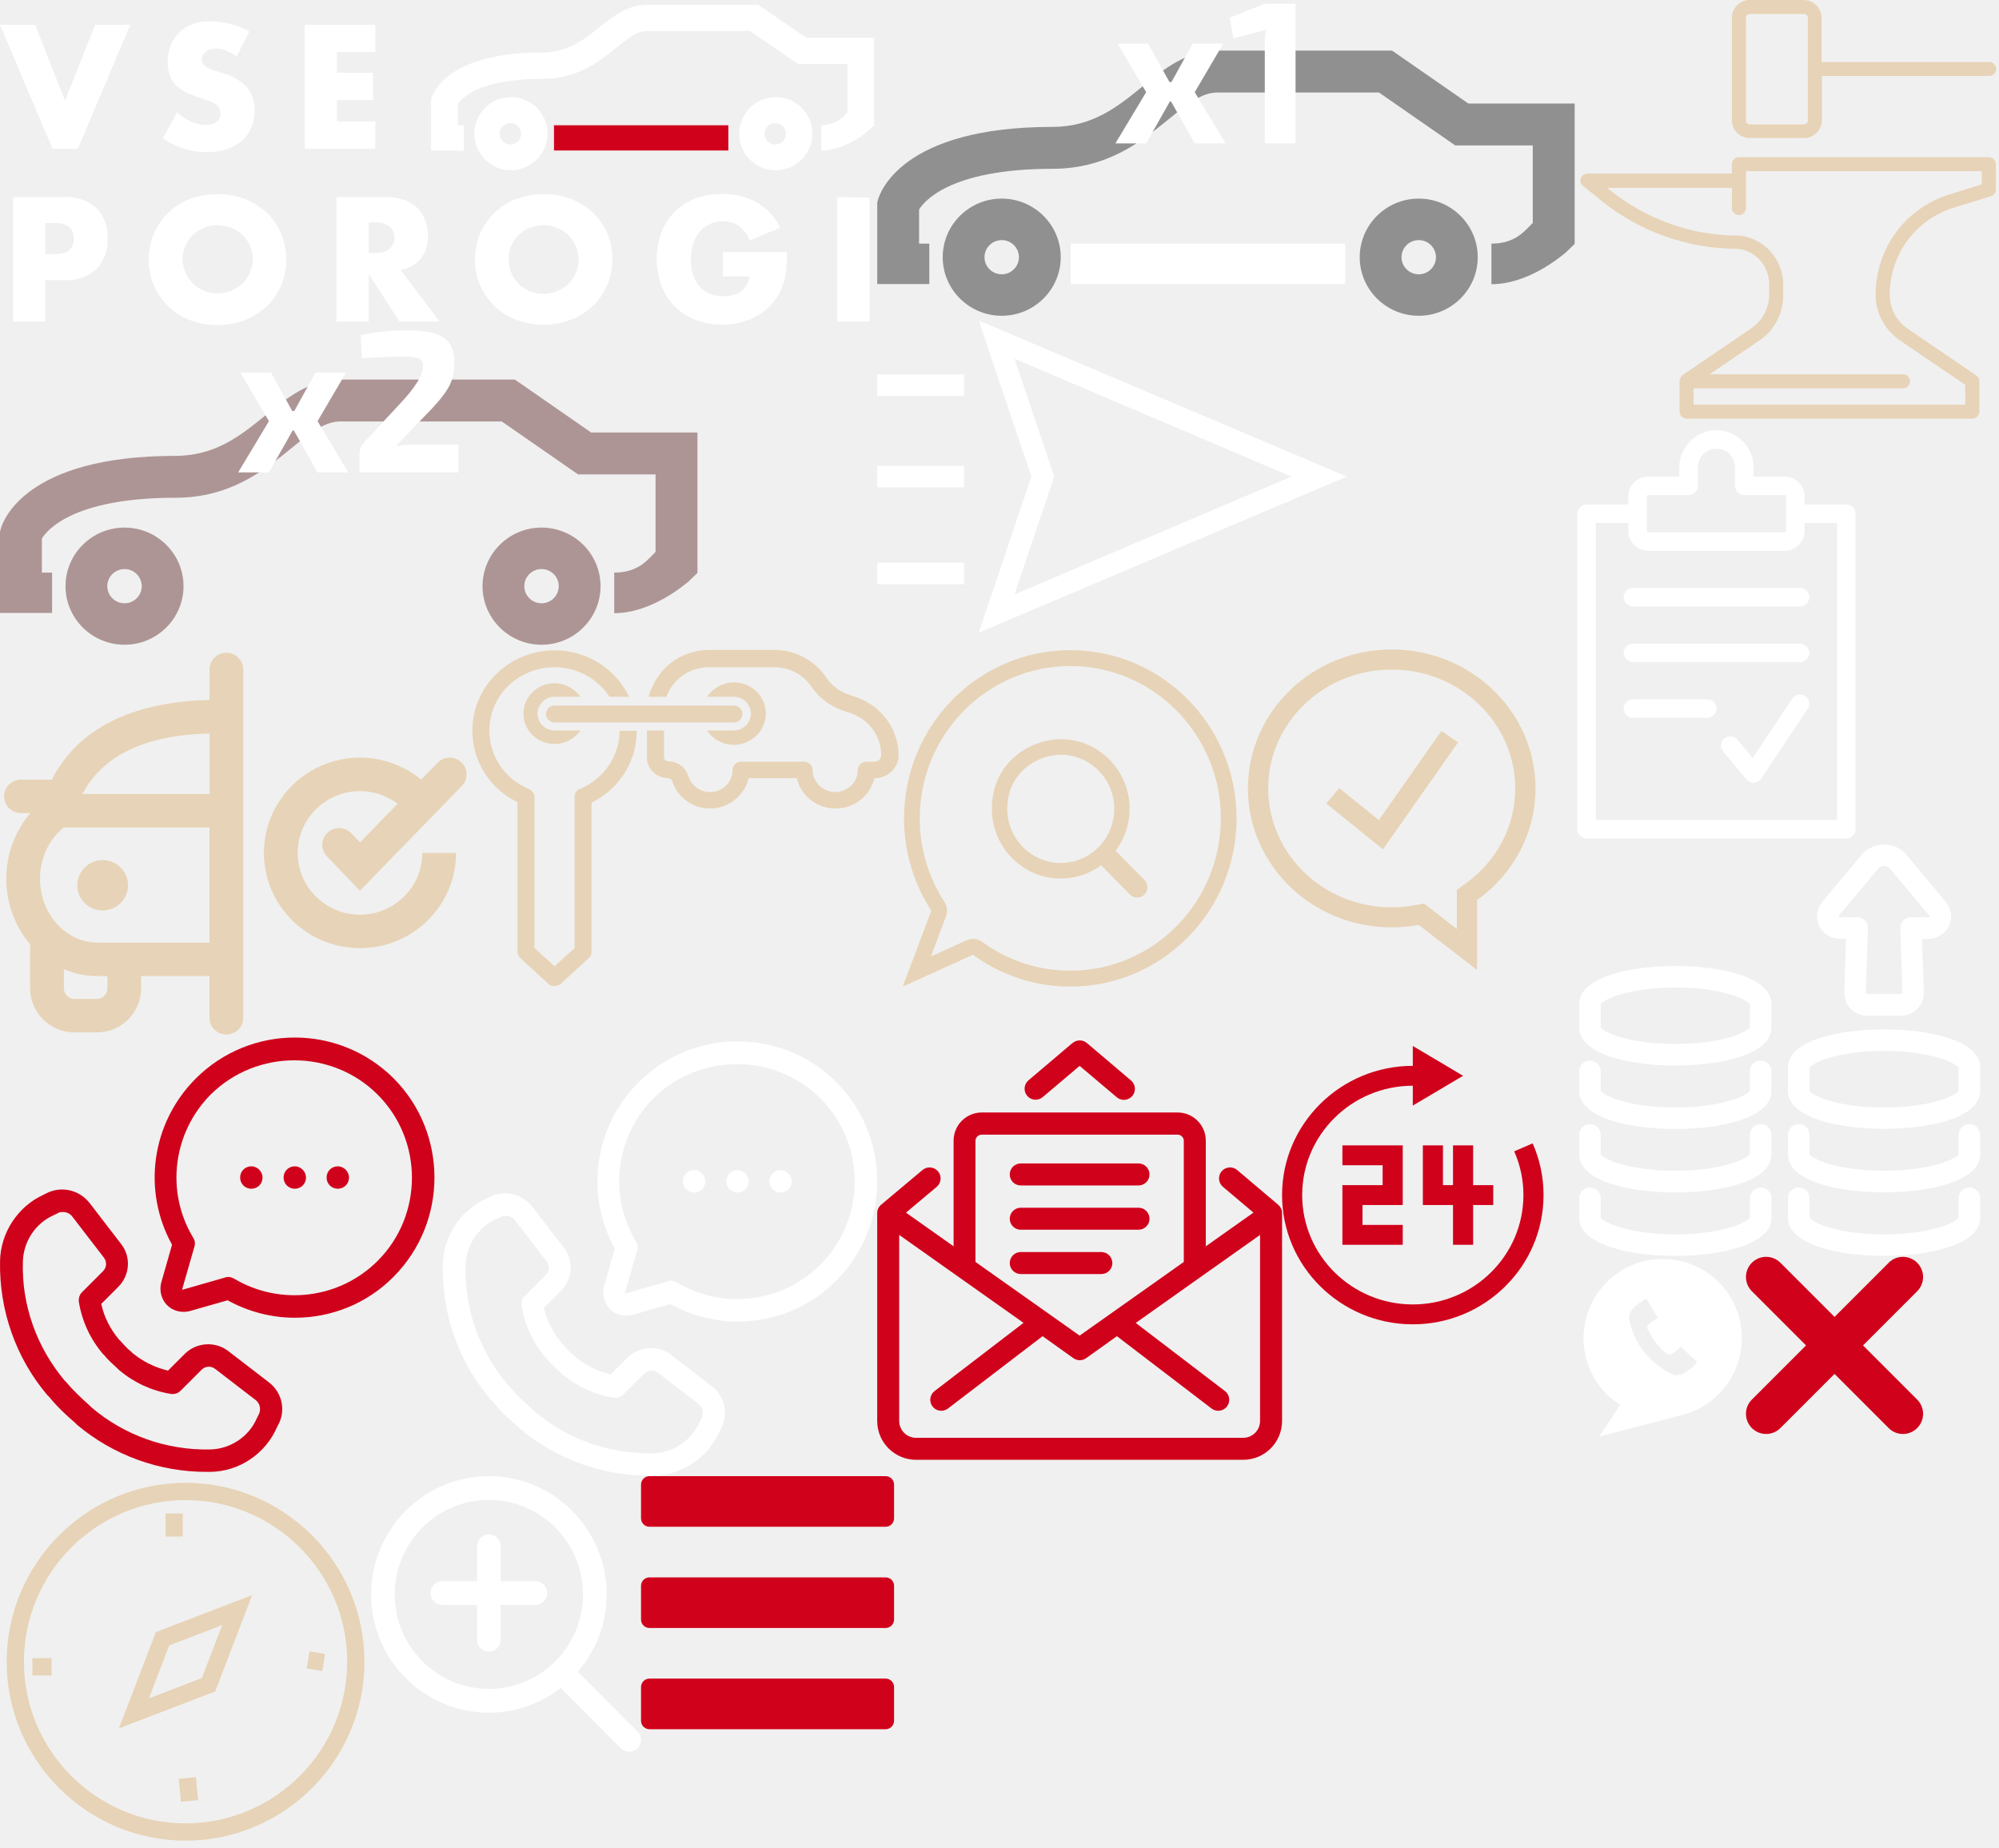
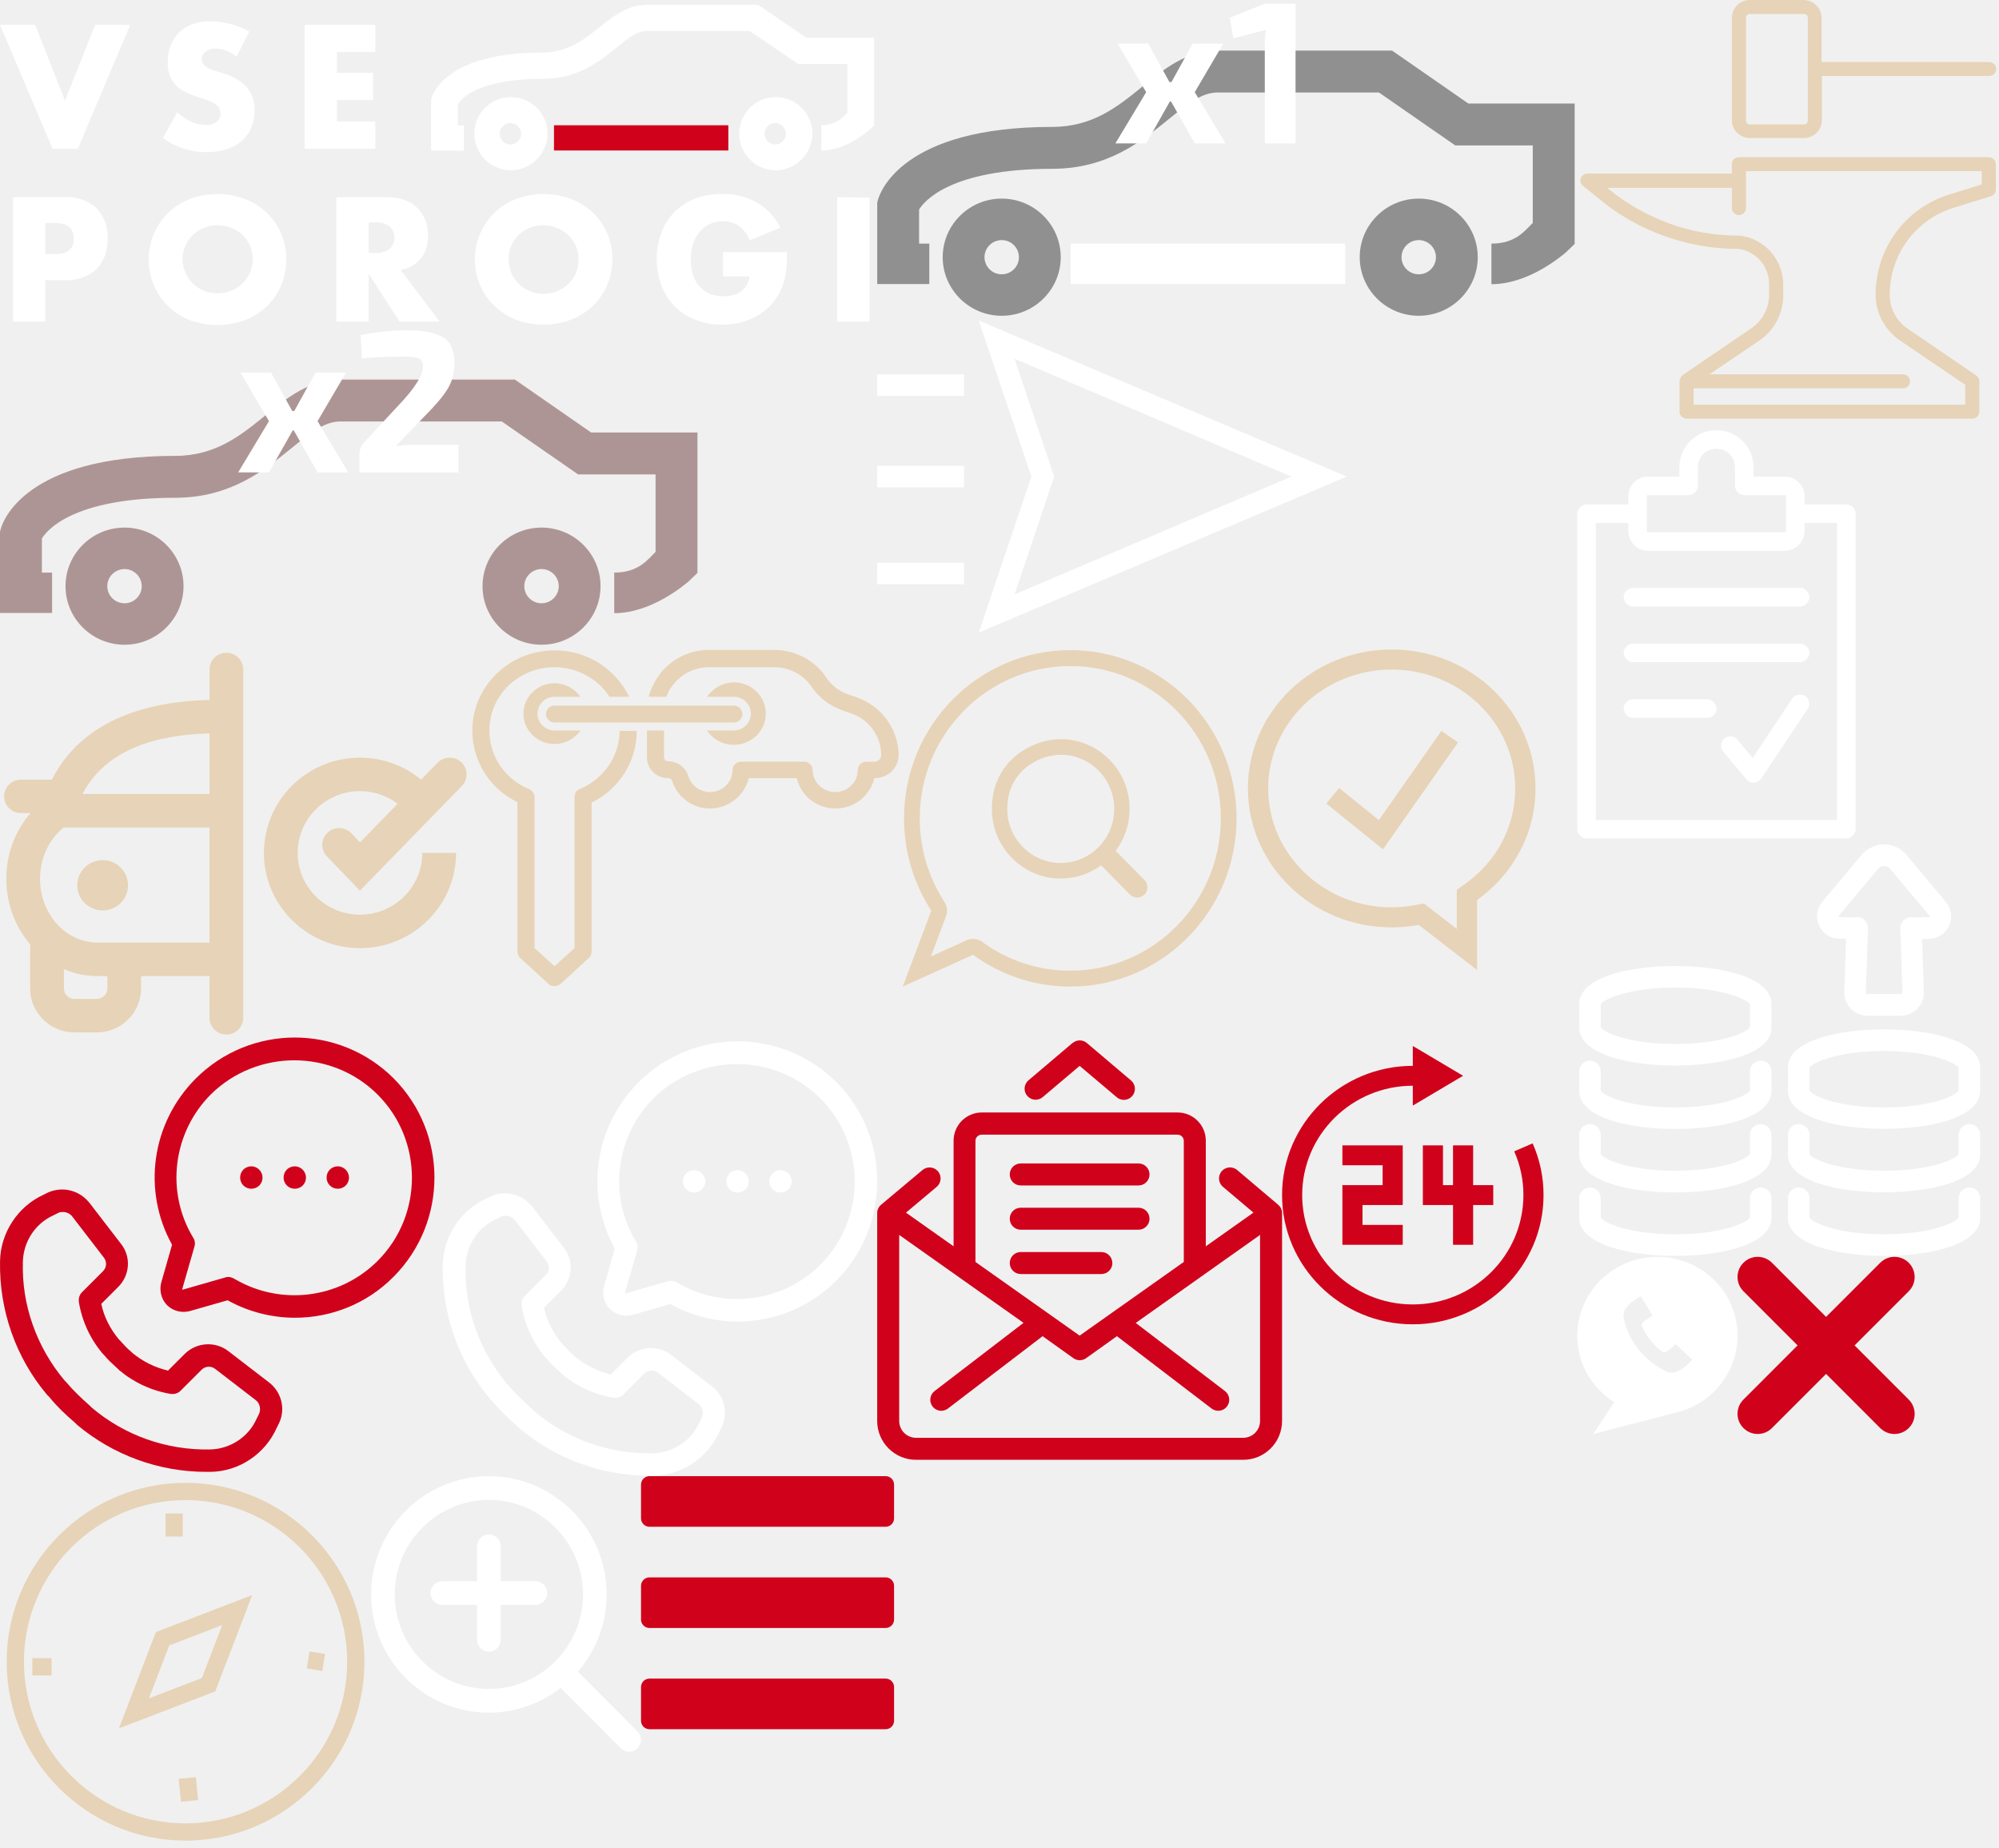
<svg xmlns="http://www.w3.org/2000/svg" width="237" height="219" viewBox="0 0 237 219">
  <svg width="36" height="38" viewBox="0 0 36 38" id="L1VzZXJzL2t1a2tvbWFoL3Byb2plY3RzL3ZzZXBvcm9naS9zcmMvbW9kdWxlcy9hZHZhbnRhZ2VzL3Nwcml0ZS1hZHYtMS5zdmc=" x="147" y="77">
    <g fill-rule="nonzero" fill="#E7D3B7">
      <path d="M18 32.944c1.093 0 2.16-.11 3.197-.3L28.124 38v-8.298c4.192-3.001 6.922-7.8 6.922-13.23C35.046 7.374 27.414 0 18 0S.954 7.374.954 16.472c0 9.097 7.632 16.472 17.046 16.472zm0-30.569c8.076 0 14.646 6.323 14.646 14.097 0 4.487-2.161 8.608-5.928 11.305l-.994.711v4.644l-3.05-2.36-.852-.658-1.063.195a15.35 15.35 0 0 1-2.759.26c-8.076 0-14.646-6.324-14.646-14.097C3.354 8.698 9.924 2.375 18 2.375z" />
      <path d="M25.862 11.01l-1.971-1.354-7.416 10.568-4.705-3.8-1.52 1.839 6.717 5.424z" />
    </g>
  </svg>
  <svg width="50" height="50" viewBox="0 0 50 50" id="L1VzZXJzL2t1a2tvbWFoL3Byb2plY3RzL3ZzZXBvcm9naS9zcmMvbW9kdWxlcy9hZHZhbnRhZ2VzL3Nwcml0ZS1hZHYtMi5zdmc=" x="187">
    <g fill-rule="nonzero" fill="#E7D3B7">
      <path d="M48.792 18.636H19.167a.832.832 0 0 0-.834.827v1.116H1.208a.854.854 0 0 0-.791.537c-.125.33 0 .702.25.909l2 1.611c2.333 1.943 4.958 3.389 7.75 4.38a25.819 25.819 0 0 0 8.666 1.488c2.084.248 3.667 2.066 3.667 4.174v1.24c0 1.61-.792 3.099-2.125 4.008L12.5 44.463l-.042.041c-.041.041-.083.041-.083.083l-.042.041c0 .041-.041.041-.041.083 0 .041-.042.041-.042.082 0 .042-.042.042-.042.083s0 .041-.041.083c0 .041 0 .041-.042.082v3.761c0 .454.375.826.833.826h33.875a.832.832 0 0 0 .834-.826v-3.595a.81.81 0 0 0-.375-.703l-8.125-5.537a4.835 4.835 0 0 1-2.125-4.008c0-4.752 3.041-8.926 7.583-10.33l4.417-1.365c.333-.124.583-.413.583-.785v-3.016a.832.832 0 0 0-.833-.827zm-.834 3.224l-3.833 1.198c-5.25 1.611-8.75 6.405-8.75 11.9 0 2.15 1.083 4.133 2.833 5.373L46 45.62v2.355H13.792v-1.942h24.833a.832.832 0 0 0 .833-.826.832.832 0 0 0-.833-.827H15.667l5.916-4.008c1.792-1.198 2.834-3.223 2.834-5.372v-1.24c0-2.975-2.209-5.496-5.167-5.826h-.083c-2.792 0-5.542-.455-8.167-1.405s-5.083-2.314-7.25-4.091l-.208-.165h14.791v2.396c0 .455.375.827.834.827a.832.832 0 0 0 .833-.827v-4.38h27.958v1.57zM20.458 16.364h6.417c1.167 0 2.125-.95 2.125-2.108V9.008h19.833a.832.832 0 0 0 .834-.826.832.832 0 0 0-.834-.827H28.958V2.107C28.958.95 28 0 26.833 0h-6.375c-1.166 0-2.125.95-2.125 2.107v12.19c0 1.116.959 2.067 2.125 2.067zM20 2.107a.46.46 0 0 1 .458-.454h6.417a.46.46 0 0 1 .458.454v12.19a.46.46 0 0 1-.458.455h-6.417a.46.46 0 0 1-.458-.454V2.108z" />
    </g>
  </svg>
  <svg width="40" height="40" viewBox="0 0 40 40" id="L1VzZXJzL2t1a2tvbWFoL3Byb2plY3RzL3ZzZXBvcm9naS9zcmMvbW9kdWxlcy9hZHZhbnRhZ2VzL3Nwcml0ZS1hZHYtMy5zdmc=" x="107" y="77">
    <g fill-rule="nonzero" fill="#E7D3B7">
      <path d="M19.893 1.959c9.844 0 17.85 8.102 17.85 18.06 0 9.958-8.007 18.06-17.85 18.06a17.574 17.574 0 0 1-10.44-3.416 1.848 1.848 0 0 0-1.849-.192L3.366 36.39l1.79-4.76a1.9 1.9 0 0 0-.184-1.703 18.136 18.136 0 0 1-2.928-9.908c0-9.959 8.006-18.06 17.849-18.06zm0-1.883C9.007.076.183 9.006.183 20.02c0 4.04 1.191 7.8 3.234 10.941L.03 39.961l8.333-3.773a19.46 19.46 0 0 0 11.53 3.773c10.885 0 19.71-8.929 19.71-19.942C39.604 9.005 30.78.076 19.894.076z" />
      <path d="M28.683 27.32l-3.41-3.45a8.318 8.318 0 0 0 1.655-4.978c0-4.556-3.662-8.262-8.165-8.262-3.39 0-8.166 2.563-8.166 8.262 0 4.556 3.663 8.262 8.166 8.262a8.119 8.119 0 0 0 4.784-1.572l3.426 3.467a1.196 1.196 0 0 0 1.71 0c.229-.23.355-.538.355-.865a1.22 1.22 0 0 0-.355-.864zm-9.92-2.01c-3.498 0-6.343-2.88-6.343-6.418 0-4.427 3.71-6.418 6.343-6.418 3.497 0 6.343 2.879 6.343 6.418s-2.846 6.417-6.343 6.417z" />
    </g>
  </svg>
  <svg width="56" height="46" viewBox="0 0 56 46" id="L1VzZXJzL2t1a2tvbWFoL3Byb2plY3RzL3ZzZXBvcm9naS9zcmMvbW9kdWxlcy9hZHZhbnRhZ2VzL3Nwcml0ZS1hZHYtNC5zdmc=" y="77">
    <g fill-rule="nonzero" fill="#E7D3B7">
      <path d="M12.17 24.968c-1.659 0-3.01 1.34-3.01 2.983 0 1.644 1.351 2.985 3.01 2.985 1.66 0 3.01-1.34 3.01-2.985 0-1.644-1.35-2.983-3.01-2.983z" />
      <path d="M26.84.385c-1.106 0-2 .888-2 1.983v3.614C15.561 6.2 9.182 9.436 6.157 15.427H2.49c-1.104 0-2 .887-2 1.982 0 1.096.896 1.983 2 1.983h1.127c-1.82 2.102-2.87 4.853-2.87 7.788 0 2.996 1.08 5.74 2.859 7.803-.016.1-.032.2-.032.305v4.897c0 2.87 2.356 5.206 5.252 5.206h2.65c2.896 0 5.251-2.336 5.251-5.206v-1.466h8.111v4.943c0 1.095.896 1.983 2 1.983 1.105 0 2-.888 2-1.983V2.368A1.99 1.99 0 0 0 26.84.385zm-2 9.561v7.185H9.781c2.38-4.58 7.432-6.991 15.057-7.185zM12.727 40.185c0 .684-.56 1.24-1.25 1.24H8.826c-.69 0-1.25-.556-1.25-1.24v-2.29a10.253 10.253 0 0 0 4.012.824h1.14v1.466zm-1.14-5.431c-.252 0-.5-.018-.748-.05-3.474-.418-6.094-3.652-6.094-7.524 0-2.429 1.046-4.654 2.807-6.084h17.285v13.658h-13.25zM51.875 13.426l-1.947 1.998a11.408 11.408 0 0 0-7.249-2.603c-6.28 0-11.389 5.065-11.389 11.292 0 6.226 5.11 11.292 11.39 11.292 6.282 0 11.39-5.066 11.39-11.292h-4c0 4.04-3.316 7.326-7.39 7.326s-7.389-3.287-7.389-7.326c0-4.042 3.315-7.327 7.389-7.327 1.64 0 3.197.544 4.464 1.5L42.69 22.86l-1.035-1.073a2.012 2.012 0 0 0-2.828-.067 1.97 1.97 0 0 0-.067 2.802l3.911 4.068 12.083-12.41a1.971 1.971 0 0 0-.05-2.804 2.011 2.011 0 0 0-2.829.05z" />
    </g>
  </svg>
  <svg width="51" height="40" viewBox="0 0 51 40" id="L1VzZXJzL2t1a2tvbWFoL3Byb2plY3RzL3ZzZXBvcm9naS9zcmMvbW9kdWxlcy9hZHZhbnRhZ2VzL3Nwcml0ZS1hZHYtNS5zdmc=" x="56" y="77">
    <g fill-rule="nonzero" fill="#E7D3B7">
      <path d="M9.746 4c-2.02 0-3.687 1.6-3.687 3.6s1.667 3.6 3.687 3.6c1.262 0 2.423-.65 3.08-1.6h-3.08c-1.111 0-2.02-.9-2.02-2s.909-2 2.02-2h3.08c-.707-.95-1.818-1.6-3.08-1.6zM31.004 11.3c2.07 0 3.787-1.65 3.787-3.7 0-2.05-1.666-3.7-3.787-3.7-1.313 0-2.474.7-3.181 1.7h3.181c1.11 0 2.02.9 2.02 2s-.91 2-2.02 2h-3.181a3.806 3.806 0 0 0 3.181 1.7z" />
      <path d="M12.725 16.55c-.404.15-.606.5-.606.95v17.9l-2.373 2.15-2.374-2.15V17.5c0-.1 0-.2-.05-.3 0-.1-.05-.15-.101-.2-.101-.15-.202-.3-.354-.35-.05-.05-.1-.05-.151-.1-2.878-1.2-4.696-3.9-4.696-6.95 0-4.15 3.433-7.5 7.726-7.5 2.726 0 5.15 1.4 6.513 3.5h2.323C17.017 2.35 13.684.1 9.746.1 4.393.1 0 4.35 0 9.6c0 3.65 2.07 6.9 5.352 8.5v17.7c0 .3.101.55.303.75l3.384 3.1c.202.2.454.25.707.25.252 0 .504-.1.706-.25l3.384-3.1c.202-.2.303-.45.303-.75V18.15c3.282-1.6 5.352-4.9 5.352-8.5h-2.02c-.05 3-1.868 5.7-4.746 6.9zM45.496 5.65l-.858-.3a5.07 5.07 0 0 1-2.626-1.95l-.202-.3C40.447 1.2 38.174.05 35.8.05h-7.726c-2.12 0-4.14.9-5.554 2.5a8.112 8.112 0 0 0-1.616 3.05h2.12c.203-.65.556-1.2 1.01-1.7 1.01-1.15 2.475-1.8 4.04-1.8h7.726c1.717 0 3.333.8 4.343 2.2l.202.3c.908 1.25 2.17 2.15 3.635 2.65l.859.3a5.23 5.23 0 0 1 3.635 5c0 .4-.353.75-.808.75h-.96c-.555 0-1.009.45-1.009 1 0 1.45-1.212 2.6-2.676 2.6-1.465 0-2.676-1.2-2.676-2.6 0-.55-.455-1-1.01-1h-7.474c-.555 0-1.01.45-1.01 1 0 1.45-1.211 2.6-2.676 2.6a2.693 2.693 0 0 1-2.575-1.9 2.497 2.497 0 0 0-2.373-1.75c-.253 0-.505-.2-.505-.45V9.6h-2.02v3.2c0 1.35 1.11 2.45 2.525 2.45.202 0 .404.15.454.3a4.707 4.707 0 0 0 4.494 3.3c2.222 0 4.09-1.55 4.595-3.6h5.706c.455 2.05 2.323 3.6 4.595 3.6 2.273 0 4.09-1.55 4.595-3.6h.05c1.566 0 2.829-1.25 2.829-2.75-.051-3.1-2.07-5.85-5.05-6.85z" />
      <path d="M31.004 8.65H9.746c-.556 0-1.01-.45-1.01-1s.454-1 1.01-1h21.258c.555 0 1.01.45 1.01 1s-.455 1-1.01 1z" />
    </g>
  </svg>
  <svg width="44" height="44" viewBox="0 0 44 44" id="L1VzZXJzL2t1a2tvbWFoL3Byb2plY3RzL3ZzZXBvcm9naS9zcmMvbW9kdWxlcy9hZHZhbnRhZ2VzL3Nwcml0ZS1hZHYtNi5zdmc=" y="175">
    <g fill-rule="nonzero" fill="#E7D3B7">
      <path d="M22 .793C10.307.793.793 10.306.793 22c0 11.693 9.514 21.207 21.207 21.207 11.693 0 21.207-9.514 21.207-21.207C43.207 10.306 33.693.793 22 .793zm0 40.37C11.434 41.163 2.837 32.566 2.837 22 2.837 11.435 11.433 2.838 22 2.838S41.162 11.435 41.162 22c0 10.566-8.596 19.163-19.162 19.163z" />
      <path d="M14.101 29.899l11.417-4.382L29.9 14.1l-11.417 4.383-4.382 11.416zm12.245-12.246l-2.41 6.281-6.281 2.41 2.412-6.279 6.279-2.412zM19.625 4.425h2.044v2.727h-2.044zM21.457 38.604l-.273-2.72 2.034-.205.273 2.72zM36.372 22.8l.323-2.021 1.843.295-.324 2.02zM3.837 21.577h2.272v2.045H3.837z" />
    </g>
  </svg>
  <svg viewBox="0 -1 31 34" width="31" height="34" id="L1VzZXJzL2t1a2tvbWFoL3Byb2plY3RzL3ZzZXBvcm9naS9zcmMvc3ByaXRlcy9zcHJpdGUtMjQuc3Zn" x="152" y="123">
    <g fill="#D0011B" fill-rule="nonzero">
      <path d="M7.154 11.786v2.357h4.77V16.5h-4.77v7.071h7.154v-2.357h-4.77v-2.357h4.77v-7.071zM22.654 16.5v-4.714h-2.385V16.5h-1.192v-4.714h-2.385v7.071h3.577v4.714h2.385v-4.714h2.384V16.5z" />
      <path d="M29.709 11.549l-2.185.944a12.743 12.743 0 0 1 1.091 5.186c0 7.148-5.884 12.964-13.115 12.964S2.385 24.827 2.385 17.679c0-7.148 5.884-12.965 13.115-12.965v2.357l5.962-3.535L15.5 0v2.357C6.954 2.357 0 9.231 0 17.68S6.954 33 15.5 33C24.048 33 31 26.127 31 17.679a15.03 15.03 0 0 0-1.291-6.13z" />
    </g>
  </svg>
  <svg width="52" height="52" viewBox="0 0 52 52" id="L1VzZXJzL2t1a2tvbWFoL3Byb2plY3RzL3ZzZXBvcm9naS9zcmMvc3ByaXRlcy9zcHJpdGUtY2FsbC5zdmc=" y="123">
    <path d="M31.87 40.868l-4.833-3.717c-1.54-1.169-3.718-1.01-5.098.318l-2.019 2.018a10.376 10.376 0 0 1-4.195-2.07l-.16-.16c-.478-.372-.902-.85-1.327-1.328l-.16-.16c-1.009-1.22-1.752-2.655-2.071-4.195l2.018-2.018c1.381-1.381 1.54-3.559.319-5.099l-3.718-4.833c-1.168-1.487-3.133-2.018-4.886-1.274l-.531.265C2.129 19.996.057 23.13.004 26.53c-.106 5.789 1.859 11.418 5.577 15.826l.265.266c.903 1.115 1.965 2.124 3.027 3.027l.266.266a23.824 23.824 0 0 0 15.349 5.576h.478c3.399-.053 6.48-2.124 7.86-5.258l.266-.53c.796-1.7.265-3.718-1.222-4.834zm-1.168 3.771l-.266.531c-.956 2.178-3.133 3.612-5.523 3.665-5.152.106-10.144-1.647-14.074-4.993l-.266-.265c-.956-.85-1.912-1.753-2.709-2.709l-.212-.212c-3.293-3.93-5.099-8.923-4.94-14.074.054-2.39 1.488-4.568 3.665-5.524l.531-.265c.16-.107.372-.107.585-.107.425 0 .85.213 1.115.585l3.718 4.833a1.214 1.214 0 0 1-.107 1.593l-2.496 2.496c-.318.319-.425.744-.372 1.169a12.656 12.656 0 0 0 2.815 6.107l.16.16c.478.584 1.062 1.115 1.646 1.646l.16.16a12.656 12.656 0 0 0 6.107 2.814c.425.053.85-.053 1.168-.372l2.497-2.496a1.214 1.214 0 0 1 1.593-.106l4.833 3.718c.478.371.637 1.062.372 1.646zM46.688 4.86c-6.48-6.479-16.995-6.479-23.475 0-5.258 5.258-6.373 13.278-2.815 19.704l-1.274 4.462c-.266.956 0 2.018.69 2.708.69.69 1.753.956 2.709.69l4.461-1.274a16.508 16.508 0 0 0 7.967 2.071c4.302 0 8.55-1.646 11.737-4.886 6.426-6.48 6.426-16.995 0-23.474zm-1.912 21.616C40.262 30.99 33.251 31.84 27.781 28.6c-.213-.106-.425-.213-.69-.213-.107 0-.266 0-.372.054l-4.993 1.433h-.106c-.053-.053-.053-.053 0-.106l1.434-4.992a1.251 1.251 0 0 0-.16-1.062c-3.292-5.47-2.39-12.481 2.125-16.996 5.47-5.364 14.34-5.364 19.757.054 5.417 5.417 5.417 14.286 0 19.703zm-8.498-9.878c0 .743-.584 1.328-1.327 1.328a1.315 1.315 0 0 1-1.328-1.328c0-.744.584-1.328 1.328-1.328.743 0 1.327.638 1.327 1.328zm-5.151 0c0 .743-.585 1.328-1.328 1.328a1.315 1.315 0 0 1-1.328-1.328c0-.744.584-1.328 1.328-1.328.743 0 1.328.638 1.328 1.328zm10.25 0c0 .743-.584 1.328-1.328 1.328a1.315 1.315 0 0 1-1.328-1.328c0-.744.585-1.328 1.328-1.328.744 0 1.328.638 1.328 1.328z" fill-rule="nonzero" fill="#D0011B" />
  </svg>
  <svg width="83" height="38" viewBox="0 0 83 38" id="L1VzZXJzL2t1a2tvbWFoL3Byb2plY3RzL3ZzZXBvcm9naS9zcmMvc3ByaXRlcy9zcHJpdGUtY2FyLXgxLnN2Zw==" x="104">
    <g fill="none" fill-rule="evenodd">
      <path d="M0 33.67v-9.642l.085-.318c.24-.887 2.858-8.665 20.675-8.665 4.802 0 7.786-2.427 10.672-4.774C34.014 8.171 36.684 6 40.33 6h20.715l9.046 6.276h12.6v16.64l-1.067 1.029c-.448.359-4.364 3.747-8.802 3.747v-4.811c2.933 0 4-1.597 4.901-2.448v-9.19h-9.185l-9.047-6.276h-19.16c-1.881 0-3.595 1.393-5.765 3.157-3.225 2.624-7.239 5.888-13.806 5.888-12.247 0-15.282 3.966-15.793 4.83v4.039h1.21v4.789H0z" fill="#000" fill-rule="nonzero" opacity=".4" />
      <path d="M14.763 37.435c-3.857 0-6.996-3.115-6.996-6.944 0-3.83 3.138-6.946 6.996-6.946 3.858 0 6.996 3.116 6.996 6.946 0 3.829-3.138 6.944-6.996 6.944zm0-8.97c-1.126 0-2.042.91-2.042 2.027s.915 2.026 2.042 2.026a2.036 2.036 0 0 0 2.042-2.026 2.037 2.037 0 0 0-2.042-2.028zM64.203 37.435c-3.857 0-6.995-3.115-6.995-6.944 0-3.83 3.138-6.946 6.995-6.946 3.858 0 6.997 3.115 6.997 6.946-.001 3.829-3.14 6.944-6.997 6.944zm0-8.97c-1.126 0-2.041.91-2.041 2.027s.915 2.026 2.04 2.026a2.037 2.037 0 0 0 2.044-2.026 2.038 2.038 0 0 0-2.043-2.028z" fill="#000" fill-rule="nonzero" opacity=".4" />
      <path fill="#FFF" fill-rule="nonzero" d="M22.94 28.881h32.543v4.789H22.94z" />
      <path d="M34.84 12.032h-.144L31.888 17H28.24l3.648-6.072-3.384-5.76h3.624l2.52 4.56h.24l2.52-4.56h3.624l-3.384 5.76L41.296 17h-3.648l-2.808-4.968zM49.6 17h-3.648V5.336c0-.704.048-1.304.144-1.8l-3.864 1.008-.432-2.448L45.952.44H49.6V17z" fill="#FFF" />
    </g>
  </svg>
  <svg width="83" height="38" viewBox="0 0 83 38" id="L1VzZXJzL2t1a2tvbWFoL3Byb2plY3RzL3ZzZXBvcm9naS9zcmMvc3ByaXRlcy9zcHJpdGUtY2FyLXgyLnN2Zw==" y="39">
    <g fill="none" fill-rule="evenodd">
      <path d="M0 33.67v-9.642l.085-.318c.24-.887 2.858-8.665 20.675-8.665 4.802 0 7.786-2.427 10.672-4.774C34.014 8.171 36.684 6 40.33 6h20.715l9.046 6.276h12.6v16.64l-1.067 1.029c-.448.359-4.364 3.747-8.802 3.747v-4.811c2.933 0 4-1.597 4.901-2.448v-9.19h-9.185l-9.047-6.276h-19.16c-1.881 0-3.595 1.393-5.765 3.157-3.225 2.624-7.239 5.888-13.806 5.888-12.247 0-15.282 3.966-15.793 4.83v4.039h1.21v4.789" fill="#4B0D0D" fill-rule="nonzero" opacity=".4" />
      <path d="M14.763 37.435c-3.857 0-6.996-3.115-6.996-6.944 0-3.83 3.138-6.946 6.996-6.946 3.858 0 6.996 3.116 6.996 6.946 0 3.829-3.138 6.944-6.996 6.944zm0-8.97c-1.126 0-2.042.91-2.042 2.027s.915 2.026 2.042 2.026a2.036 2.036 0 0 0 2.042-2.026 2.037 2.037 0 0 0-2.042-2.028zM64.203 37.435c-3.857 0-6.995-3.115-6.995-6.944 0-3.83 3.138-6.946 6.995-6.946 3.858 0 6.997 3.115 6.997 6.946-.001 3.829-3.14 6.944-6.997 6.944zm0-8.97c-1.126 0-2.041.91-2.041 2.027s.915 2.026 2.04 2.026a2.037 2.037 0 0 0 2.044-2.026 2.038 2.038 0 0 0-2.043-2.028z" fill="#4B0D0D" fill-rule="nonzero" opacity=".4" />
      <path d="M34.84 12.032h-.144L31.888 17H28.24l3.648-6.072-3.384-5.76h3.624l2.52 4.56h.24l2.52-4.56h3.624l-3.384 5.76L41.296 17h-3.648l-2.808-4.968zm8.064-8.544L42.76.728a27.416 27.416 0 0 1 5.568-.576c1.856 0 3.244.272 4.164.816.92.544 1.38 1.552 1.38 3.024 0 .992-.18 1.868-.54 2.628-.36.76-1.076 1.708-2.148 2.844l-4.248 4.416c.608-.112 1.424-.168 2.448-.168h4.968V17H42.616v-2.04c0-.624.176-1.12.528-1.488L47.2 9.104c1.984-2.064 2.968-3.64 2.952-4.728-.016-.464-.192-.764-.528-.9s-.912-.204-1.728-.204c-1.696 0-3.36.072-4.992.216z" fill="#FFF" />
    </g>
  </svg>
-   <svg width="21" height="21" viewBox="0 0 21 21" id="L1VzZXJzL2t1a2tvbWFoL3Byb2plY3RzL3ZzZXBvcm9naS9zcmMvc3ByaXRlcy9zcHJpdGUtY2xvc2UtbWVudS5zdmc=" x="207" y="149">
+   <svg width="21" height="21" viewBox="0 0 21 21" id="L1VzZXJzL2t1a2tvbWFoL3Byb2plY3RzL3ZzZXBvcm9naS9zcmMvc3ByaXRlcy9zcHJpdGUtY2xvc2UtbWVudS5zdmc=" x="206" y="149">
    <path d="M10.5 7.12L4.08.7A2.388 2.388 0 0 0 .702.7 2.383 2.383 0 0 0 .7 4.078l6.42 6.422-6.42 6.422A2.383 2.383 0 0 0 .703 20.3a2.388 2.388 0 0 0 3.376.001L10.5 13.88l6.42 6.422a2.388 2.388 0 0 0 3.377-.001c.94-.94.934-2.446.002-3.378l-6.42-6.422 6.42-6.422A2.383 2.383 0 0 0 20.297.7 2.388 2.388 0 0 0 16.921.7L10.5 7.12z" fill="#D0011B" fill-rule="evenodd" />
  </svg>
  <svg width="52" height="52" viewBox="0 0 52 52" id="L1VzZXJzL2t1a2tvbWFoL3Byb2plY3RzL3ZzZXBvcm9naS9zcmMvc3ByaXRlcy9zcHJpdGUtZGVsaXZlcnktMS5zdmc=" x="52" y="123">
    <path d="M32.363 41.318l-4.834-3.717c-1.54-1.169-3.717-1.01-5.098.318l-2.018 2.018a10.376 10.376 0 0 1-4.196-2.07l-.16-.16c-.477-.372-.902-.85-1.327-1.328l-.16-.16c-1.009-1.22-1.752-2.655-2.07-4.195l2.017-2.018c1.381-1.381 1.54-3.559.32-5.099l-3.719-4.833C9.95 18.587 7.985 18.056 6.232 18.8l-.53.265C2.62 20.446.548 23.58.495 26.98c-.106 5.789 1.86 11.418 5.577 15.826l.266.266c.902 1.115 1.965 2.124 3.027 3.027l.265.266a23.824 23.824 0 0 0 15.35 5.576h.477c3.4-.053 6.48-2.124 7.86-5.258l.266-.53c.797-1.7.266-3.718-1.221-4.834zm-1.169 3.771l-.265.531c-.956 2.178-3.134 3.612-5.524 3.665-5.152.106-10.144-1.647-14.074-4.993l-.266-.265c-.956-.85-1.912-1.753-2.708-2.709l-.213-.212c-3.293-3.93-5.098-8.923-4.939-14.074.053-2.39 1.487-4.568 3.665-5.524l.53-.265c.16-.107.372-.107.585-.107.425 0 .85.213 1.115.585l3.718 4.833a1.214 1.214 0 0 1-.106 1.593l-2.496 2.496c-.32.319-.425.744-.372 1.169a12.656 12.656 0 0 0 2.815 6.107l.159.16c.478.584 1.062 1.115 1.646 1.646l.16.16a12.656 12.656 0 0 0 6.107 2.814c.425.053.85-.053 1.169-.372l2.496-2.496a1.214 1.214 0 0 1 1.593-.106l4.833 3.718c.478.371.638 1.062.372 1.646zM47.18 5.31c-6.48-6.479-16.995-6.479-23.474 0-5.258 5.258-6.374 13.278-2.815 19.704l-1.275 4.462c-.265.956 0 2.018.69 2.708.69.69 1.753.956 2.71.69l4.46-1.274a16.508 16.508 0 0 0 7.967 2.071c4.302 0 8.55-1.646 11.737-4.886 6.427-6.48 6.427-16.995 0-23.474zm-1.912 21.616c-4.514 4.515-11.525 5.365-16.995 2.125-.212-.106-.425-.213-.69-.213-.107 0-.266 0-.372.054l-4.993 1.433h-.106c-.053-.053-.053-.053 0-.106l1.434-4.992a1.251 1.251 0 0 0-.16-1.062c-3.292-5.47-2.39-12.481 2.125-16.996 5.47-5.364 14.34-5.364 19.757.054 5.418 5.417 5.418 14.286 0 19.703zm-8.497-9.878c0 .743-.585 1.328-1.328 1.328a1.315 1.315 0 0 1-1.328-1.328c0-.744.584-1.328 1.328-1.328.743 0 1.328.638 1.328 1.328zm-5.152 0c0 .743-.584 1.328-1.328 1.328a1.315 1.315 0 0 1-1.328-1.328c0-.744.585-1.328 1.328-1.328.744 0 1.328.638 1.328 1.328zm10.25 0c0 .743-.584 1.328-1.328 1.328a1.315 1.315 0 0 1-1.327-1.328c0-.744.584-1.328 1.327-1.328.744 0 1.328.638 1.328 1.328z" fill-rule="nonzero" fill="#FFF" />
  </svg>
  <svg width="56" height="37" viewBox="0 0 56 37" id="L1VzZXJzL2t1a2tvbWFoL3Byb2plY3RzL3ZzZXBvcm9naS9zcmMvc3ByaXRlcy9zcHJpdGUtZGVsaXZlcnktMi5zdmc=" x="104" y="38">
    <g fill-rule="nonzero" fill="#FFF">
      <path d="M12.037 37l6.243-18.5L12.037 0l43.641 18.5L12.037 37zm4.248-32.47l4.699 13.97-4.699 13.97L49.113 18.5 16.285 4.53zM0 17.224h10.299v2.552H0zM0 6.379h10.299v2.552H0zM0 28.707h10.299v2.552H0z" />
    </g>
  </svg>
  <svg width="33" height="50" viewBox="0 0 33 50" id="L1VzZXJzL2t1a2tvbWFoL3Byb2plY3RzL3ZzZXBvcm9naS9zcmMvc3ByaXRlcy9zcHJpdGUtZGVsaXZlcnktMy5zdmc=" x="187" y="50">
    <path d="M16.5 1a4.415 4.415 0 0 0-4.4 4.4v1.1H8.387A2.36 2.36 0 0 0 6.05 8.838V9.8H1.1c-.599 0-1.1.604-1.1 1.1v37.4c0 .576.524 1.1 1.1 1.1h30.8c.576 0 1.1-.524 1.1-1.1V10.9c0-.576-.524-1.1-1.1-1.1h-4.95v-.963A2.36 2.36 0 0 0 24.613 6.5H20.9V5.4c0-2.419-1.981-4.4-4.4-4.4zm0 2.2c1.238 0 2.2.962 2.2 2.2v2.2c0 .576.524 1.1 1.1 1.1h4.813c.1 0 .137.037.137.138v4.125c0 .1-.037.137-.137.137H8.387c-.1 0-.137-.037-.137-.137V8.838c0-.101.037-.138.137-.138H13.2c.576 0 1.1-.524 1.1-1.1V5.4c0-1.238.962-2.2 2.2-2.2zM2.2 12h3.85v.963A2.36 2.36 0 0 0 8.387 15.3h16.226a2.36 2.36 0 0 0 2.337-2.338V12h3.85v35.2H2.2V12zm3.3 8.8c.019.576.523 1.1 1.1 1.1h19.8c.581.008 1.116-.519 1.116-1.1 0-.581-.535-1.108-1.116-1.1H6.6c-.633 0-1.117.59-1.1 1.1zm0 6.6c.019.576.523 1.1 1.1 1.1h19.8c.581.008 1.116-.519 1.116-1.1 0-.581-.535-1.108-1.116-1.1H6.6c-.633 0-1.117.59-1.1 1.1zm19.99 5.431l-4.693 7.03-1.805-2.166a1.022 1.022 0 0 0-.842-.395c-.779.008-1.1.584-1.1 1.1 0 .259.08.516.258.705l2.75 3.3a1.1 1.1 0 0 0 .842.395c.353-.007.714-.203.91-.498l5.5-8.25c.121-.173.194-.381.192-.592-.004-.722-.531-1.11-1.102-1.11-.4 0-.742.228-.91.481zM5.5 34c.018.576.523 1.1 1.1 1.1h8.8c.581.008 1.116-.519 1.116-1.1 0-.581-.535-1.108-1.116-1.1H6.6c-.638 0-1.116.574-1.1 1.1z" fill-rule="nonzero" fill="#FFF" />
  </svg>
  <svg width="48" height="49" viewBox="0 0 48 49" id="L1VzZXJzL2t1a2tvbWFoL3Byb2plY3RzL3ZzZXBvcm9naS9zcmMvc3ByaXRlcy9zcHJpdGUtZGVsaXZlcnktNC5zdmc=" x="187" y="100">
    <path d="M23.025 19.033c0-3.113-5.725-4.507-11.398-4.507S.23 15.915.23 19.033v2.777c0 3.114 5.724 4.507 11.397 4.507s11.398-1.393 11.398-4.507v-2.777zM20.47 21.77c-.296.587-3.278 1.996-8.844 1.996-5.566 0-8.563-1.409-8.844-1.996v-2.7c.296-.587 3.278-1.996 8.844-1.996 5.566 0 8.548 1.41 8.844 1.996v2.7zm2.554 7.565c0 3.113-5.725 4.507-11.398 4.507S.23 32.447.23 29.334v-2.318a1.276 1.276 0 0 1 2.553 0v2.277c.28.587 3.273 1.996 8.844 1.996s8.548-1.41 8.844-1.996v-2.277a1.276 1.276 0 0 1 2.554 0v2.318zm0 7.523c0 3.114-5.725 4.507-11.398 4.507S.23 39.971.23 36.852V34.54a1.276 1.276 0 0 1 2.553 0v2.276c.28.582 3.273 1.976 8.844 1.976s8.548-1.41 8.844-1.996V34.54a1.276 1.276 0 0 1 2.554 0v2.317zM47.77 26.542c0-3.114-5.724-4.507-11.397-4.507s-11.398 1.403-11.398 4.507v2.776c0 3.114 5.725 4.507 11.398 4.507s11.397-1.393 11.397-4.507v-2.776zm-2.553 2.735c-.28.603-3.273 2.012-8.844 2.012s-8.548-1.41-8.844-1.996v-2.7c.296-.587 3.278-1.996 8.844-1.996 5.566 0 8.563 1.434 8.844 1.996v2.684zm2.553 7.565c0 3.113-5.724 4.507-11.397 4.507s-11.398-1.378-11.398-4.497V34.54a1.276 1.276 0 0 1 2.554 0v2.276c.296.582 3.278 1.976 8.844 1.976 5.566 0 8.563-1.394 8.844-1.976V34.54a1.276 1.276 0 0 1 2.553 0v2.302zM27.53 42.058v2.277c.296.587 3.278 1.996 8.844 1.996 5.566 0 8.563-1.414 8.844-1.996v-2.277a1.276 1.276 0 0 1 2.553 0v2.318c0 3.113-5.724 4.507-11.397 4.507s-11.398-1.414-11.398-4.507v-2.318a1.276 1.276 0 0 1 2.554 0zm-15.902 6.825C5.954 48.883.23 47.469.23 44.376v-2.318a1.276 1.276 0 0 1 2.553 0v2.277c.28.582 3.273 1.996 8.844 1.996s8.548-1.414 8.844-1.996v-2.277a1.276 1.276 0 0 1 2.554 0v2.318c0 3.093-5.725 4.507-11.398 4.507zM44.068 9.754a2.633 2.633 0 0 0-.368-2.828l-4.662-5.568A3.468 3.468 0 0 0 36.373.112a3.468 3.468 0 0 0-2.67 1.246L29.04 6.92a2.658 2.658 0 0 0 2.043 4.36h.78l-.203 6.288a2.73 2.73 0 0 0 2.737 2.848h3.957a2.732 2.732 0 0 0 2.732-2.823l-.21-6.283h.782a2.635 2.635 0 0 0 2.41-1.557zm-4.509-1.02a1.277 1.277 0 0 0-1.261 1.321l.25 7.6a.184.184 0 0 1-.184.19h-3.967a.184.184 0 0 1-.184-.19l.25-7.6a1.276 1.276 0 0 0-1.272-1.322h-2.103a.102.102 0 0 1-.082-.173l4.662-5.564a.91.91 0 0 1 .71-.332.91.91 0 0 1 .71.332L41.75 8.56a.102.102 0 0 1-.082.173H39.56z" fill-rule="nonzero" fill="#FFF" />
  </svg>
  <svg width="30" height="30" viewBox="0 0 30 30" id="L1VzZXJzL2t1a2tvbWFoL3Byb2plY3RzL3ZzZXBvcm9naS9zcmMvc3ByaXRlcy9zcHJpdGUtaGFtYnVyZ2VyLnN2Zw==" x="76" y="175">
    <g fill="#D0011B" fill-rule="evenodd">
      <rect width="30" height="6" rx="1" />
      <rect y="24" width="30" height="6" rx="1" />
      <rect y="12" width="30" height="6" rx="1" />
    </g>
  </svg>
  <svg viewBox="0 0 104 39" width="104" height="39" id="L1VzZXJzL2t1a2tvbWFoL3Byb2plY3RzL3ZzZXBvcm9naS9zcmMvc3ByaXRlcy9zcHJpdGUtbG9nby5zdmc=">
    <defs>
      <style>.qcls-1{fill:#fff}.qcls-2{fill:#d0011b}</style>
    </defs>
    <path class="qcls-1" d="M4.16 2.94l3.55 9 3.57-9h4.16l-6.21 14.7h-3L0 2.94zm23.9 3.76a4.72 4.72 0 0 0-1.25-.7 3.32 3.32 0 0 0-1.21-.24 2 2 0 0 0-1.21.35 1.09 1.09 0 0 0-.47.92.91.91 0 0 0 .23.64 2 2 0 0 0 .61.44 5.26 5.26 0 0 0 .86.32l.95.29a5.9 5.9 0 0 1 2.74 1.67 4.11 4.11 0 0 1 .87 2.72 5.29 5.29 0 0 1-.38 2 4.27 4.27 0 0 1-1.11 1.57 5.13 5.13 0 0 1-1.8 1 7.48 7.48 0 0 1-2.41.36 8.87 8.87 0 0 1-5.17-1.66L21 13.31a6.65 6.65 0 0 0 1.7 1.13 4.08 4.08 0 0 0 1.66.37 2 2 0 0 0 1.4-.43 1.33 1.33 0 0 0 .24-1.54 1.25 1.25 0 0 0-.39-.45 3.13 3.13 0 0 0-.71-.38l-1.06-.39q-.74-.23-1.45-.52a4.58 4.58 0 0 1-1.27-.75 3.49 3.49 0 0 1-.9-1.18 4.17 4.17 0 0 1-.34-1.8 5.21 5.21 0 0 1 .36-2 4.4 4.4 0 0 1 1-1.52 4.52 4.52 0 0 1 1.6-1A6.05 6.05 0 0 1 25 2.53a9.27 9.27 0 0 1 2.28.3 10.07 10.07 0 0 1 2.28.89zm16.43-.53h-4.55v2.46h4.29v3.24h-4.29v2.53h4.55v3.24h-8.37V2.94h8.37zM5.37 30.12h1.26q2.11 0 2.11-1.83t-2.11-1.84H5.37zm0 8H1.54V23.37h6.09a5.21 5.21 0 0 1 3.8 1.29 4.84 4.84 0 0 1 1.32 3.63 4.84 4.84 0 0 1-1.32 3.63 5.21 5.21 0 0 1-3.8 1.29H5.37zm16.27-7.35a3.92 3.92 0 0 0 .36 1.57 4 4 0 0 0 2.21 2.14 4.34 4.34 0 0 0 3.18 0 4.17 4.17 0 0 0 1.33-.85 4 4 0 0 0 .91-1.29 4.11 4.11 0 0 0 0-3.24 4 4 0 0 0-.91-1.29 4.17 4.17 0 0 0-1.35-.81 4.34 4.34 0 0 0-3.18 0A4 4 0 0 0 22 29.1a3.92 3.92 0 0 0-.36 1.62zm-4 0a7.58 7.58 0 0 1 4.85-7.17 9.36 9.36 0 0 1 6.57 0 7.75 7.75 0 0 1 2.59 1.65 7.54 7.54 0 0 1 1.69 2.47 8 8 0 0 1 0 6.1 7.54 7.54 0 0 1-1.69 2.47 7.75 7.75 0 0 1-2.59 1.65 9.36 9.36 0 0 1-6.57 0 7.6 7.6 0 0 1-4.85-7.17zm26.07-.78h.72a2.79 2.79 0 0 0 1.74-.47 1.8 1.8 0 0 0 0-2.69 2.79 2.79 0 0 0-1.74-.47h-.72zm8.41 8.13h-4.76l-3.65-5.66v5.66h-3.83V23.37h6a5.85 5.85 0 0 1 2.15.36 4 4 0 0 1 2.41 2.43 5 5 0 0 1 .3 1.75 4.31 4.31 0 0 1-.81 2.72A4.08 4.08 0 0 1 47.49 32zm8.19-7.35a3.92 3.92 0 0 0 .33 1.62 4 4 0 0 0 2.21 2.14 4.33 4.33 0 0 0 3.18 0 4.17 4.17 0 0 0 1.33-.85 4 4 0 0 0 .91-1.29 4.11 4.11 0 0 0 0-3.24 4 4 0 0 0-.91-1.29A4.17 4.17 0 0 0 66 27a4.33 4.33 0 0 0-3.18 0 4 4 0 0 0-2.21 2.14 3.92 3.92 0 0 0-.3 1.58zm-4 0a7.58 7.58 0 0 1 4.85-7.17 9.36 9.36 0 0 1 6.57 0 7.75 7.75 0 0 1 2.59 1.65A7.54 7.54 0 0 1 72 27.67a8 8 0 0 1 0 6.1 7.54 7.54 0 0 1-1.69 2.47 7.75 7.75 0 0 1-2.59 1.65 9.36 9.36 0 0 1-6.57 0 7.6 7.6 0 0 1-4.85-7.17zm29.41-.88h7.59a21.06 21.06 0 0 1-.1 2.13 7.53 7.53 0 0 1-.39 1.77 7.08 7.08 0 0 1-1.11 2 6.5 6.5 0 0 1-1.65 1.48 7.75 7.75 0 0 1-2.08.91 8.92 8.92 0 0 1-2.38.31 8.37 8.37 0 0 1-3.13-.57A7.07 7.07 0 0 1 80 36.33a7.2 7.2 0 0 1-1.58-2.46 9.17 9.17 0 0 1 0-6.32A6.91 6.91 0 0 1 80 25.1a7.18 7.18 0 0 1 2.47-1.58 8.76 8.76 0 0 1 3.25-.52 8 8 0 0 1 4 1 6.89 6.89 0 0 1 2.79 3l-3.63 1.5a3.69 3.69 0 0 0-1.32-1.74 3.31 3.31 0 0 0-1.84-.53 3.7 3.7 0 0 0-1.56.32 3.38 3.38 0 0 0-1.2.92 4.4 4.4 0 0 0-.78 1.43 5.83 5.83 0 0 0-.28 1.87 5.92 5.92 0 0 0 .24 1.74 3.92 3.92 0 0 0 .73 1.38 3.3 3.3 0 0 0 1.21.91 4.09 4.09 0 0 0 1.68.32 4.66 4.66 0 0 0 1.09-.12 2.88 2.88 0 0 0 .95-.41 2.33 2.33 0 0 0 .69-.73 2.92 2.92 0 0 0 .37-1.09h-3.14zm17.37-6.47v14.7h-3.83V23.37zM51.11 17.84v-6l.05-.2c.15-.55 1.81-5.41 13.13-5.41 3 0 4.94-1.52 6.78-3C72.71 1.92 74.41.57 76.72.57h13.16l5.75 3.92h8v10.38l-.68.64c-.28.22-2.77 2.34-5.59 2.34v-3a3.89 3.89 0 0 0 3.11-1.53V7.59h-5.83l-5.75-3.92H76.72c-1.19 0-2.28.87-3.66 2-2 1.64-4.6 3.68-8.77 3.68-7.78 0-9.71 2.48-10 3v2.52H55v3z" />
    <path class="qcls-1" d="M60.48 20.19a4.34 4.34 0 1 1 4.44-4.34 4.4 4.4 0 0 1-4.44 4.34zm0-5.6a1.27 1.27 0 1 0 1.3 1.27 1.28 1.28 0 0 0-1.3-1.27zM91.88 20.19a4.34 4.34 0 1 1 4.44-4.34 4.39 4.39 0 0 1-4.44 4.34zm0-5.6a1.27 1.27 0 1 0 1.3 1.27 1.28 1.28 0 0 0-1.3-1.27z" />
    <path class="qcls-2" d="M65.68 14.85h20.67v2.99H65.68z" />
  </svg>
  <svg width="48" height="51" viewBox="0 0 48 51" id="L1VzZXJzL2t1a2tvbWFoL3Byb2plY3RzL3ZzZXBvcm9naS9zcmMvc3ByaXRlcy9zcHJpdGUtbWFpbC5zdmc=" x="104" y="123">
    <path d="M15.715 16.232c0-.72.584-1.304 1.304-1.304h13.962a1.304 1.304 0 1 1 0 2.609H17.019c-.72 0-1.304-.584-1.304-1.305zm1.304 6.553h13.962a1.304 1.304 0 0 0 0-2.608H17.019a1.304 1.304 0 1 0 0 2.608zm10.858 3.95c0-.72-.584-1.304-1.305-1.304H17.02a1.304 1.304 0 0 0 0 2.608h9.558c.72 0 1.305-.584 1.305-1.304h-.005zM23.155.648l-5.218 4.424a1.305 1.305 0 1 0 1.686 1.993L24 3.361l4.393 3.71a1.305 1.305 0 1 0 1.685-1.993L24.861.653A1.304 1.304 0 0 0 23.16.66l-.005-.01zm24.38 19.174c.295.248.465.612.465.997V45.46a4.607 4.607 0 0 1-4.602 4.602H4.602A4.607 4.607 0 0 1 0 45.46V20.82c0-.385.17-.75.464-.997L5.38 15.7a1.305 1.305 0 0 1 1.685 1.993l-3.652 3.068 5.645 3.991V12.231a3.344 3.344 0 0 1 3.345-3.345h23.212a3.344 3.344 0 0 1 3.344 3.345v12.521l5.65-3.996-3.62-3.057a1.305 1.305 0 1 1 1.685-1.994l4.863 4.117zM11.65 26.605L24 35.339l12.35-8.734V12.252a.736.736 0 0 0-.736-.736H12.386a.736.736 0 0 0-.736.736v14.353zM45.391 23.4L30.652 33.836l10.565 8.066a1.304 1.304 0 0 1-1.565 2.087L28.42 35.406l-3.652 2.609c-.452.32-1.056.32-1.508 0l-3.652-2.609L8.379 43.99a1.304 1.304 0 0 1-1.565-2.087l10.534-8.077-14.74-10.424v22.06c.004 1.099.894 1.99 1.994 1.992h38.796a1.998 1.998 0 0 0 1.993-1.993V23.401z" fill-rule="nonzero" fill="#D0011B" />
  </svg>
-   <svg viewBox="0 0 20 22" width="20" height="22" id="L1VzZXJzL2t1a2tvbWFoL3Byb2plY3RzL3ZzZXBvcm9naS9zcmMvc3ByaXRlcy9zcHJpdGUtcGhvbmUuc3Zn" x="187" y="149">
-     <path d="M19.207 7.252C17.897 2.229 12.762-.75 7.74.562c-5.023 1.333-8 6.467-6.69 11.468a9.33 9.33 0 0 0 4.023 5.512L2.605 21.32l9.913-2.6c5-1.311 8-6.445 6.69-11.468zm-8 6.645c-3.89-1.911-4.89-5.334-5.046-6.6C6.006 6.051 8.184 4.94 8.184 4.94l1.378 2.312s-1.467.778-1.267 1.222c1.067 2.29 2.489 3.112 2.489 3.112.445.177 1.467-.956 1.467-.956l1.956 1.845s-1.623 2.089-3 1.422z" fill="#FFF" />
+   <svg width="19" height="21" viewBox="0 0 19 21" id="L1VzZXJzL2t1a2tvbWFoL3Byb2plY3RzL3ZzZXBvcm9naS9zcmMvc3ByaXRlcy9zcHJpdGUtcGhvbmUuc3Zn" x="187" y="149">
+     <path d="M18.689 6.977C17.362 1.97 12.166-1 7.083.308 2 1.638-1.014 6.755.313 11.74c.63 2.37 2.137 4.275 4.07 5.494L1.888 21l10.032-2.592c5.06-1.307 8.097-6.425 6.77-11.431zM10.592 13.6c-3.936-1.906-4.949-5.317-5.106-6.58-.157-1.24 2.047-2.348 2.047-2.348l1.394 2.304s-1.484.775-1.282 1.218c1.08 2.282 2.52 3.102 2.52 3.102.45.177 1.484-.953 1.484-.953l1.979 1.839s-1.642 2.082-3.036 1.418z" fill-rule="nonzero" fill="#FFF" />
  </svg>
  <svg width="32" height="33" viewBox="0 0 32 33" id="L1VzZXJzL2t1a2tvbWFoL3Byb2plY3RzL3ZzZXBvcm9naS9zcmMvc3ByaXRlcy9zcHJpdGUtem9vbS5zdmc=" x="44" y="175">
    <path d="M13.962 0C6.265.001.002 6.293 0 14.025 0 21.752 6.265 28.04 13.96 28.04a13.85 13.85 0 0 0 8.518-2.933l7.129 7.155a1.394 1.394 0 0 0 1.98 0 1.41 1.41 0 0 0 0-1.988l-7.074-7.1a13.969 13.969 0 0 0 3.412-9.15C27.925 6.291 21.657 0 13.962 0zm0 2.813c6.152 0 11.159 5.027 11.161 11.207 0 6.178-5.008 11.204-11.164 11.204-6.152 0-11.155-5.023-11.158-11.199 0-6.18 5.009-11.21 11.161-11.212zm0 4.1c-.774 0-1.4.63-1.4 1.407v4.131H8.447c-.775 0-1.4.63-1.4 1.407 0 .776.625 1.406 1.4 1.406h4.115v4.131c0 .777.626 1.407 1.4 1.407.775 0 1.4-.63 1.4-1.407v-4.13h4.114c.775 0 1.4-.63 1.4-1.407s-.625-1.407-1.4-1.407h-4.113v-4.13c0-.777-.626-1.407-1.4-1.407z" fill-rule="nonzero" fill="#FFF" />
  </svg>
</svg>
